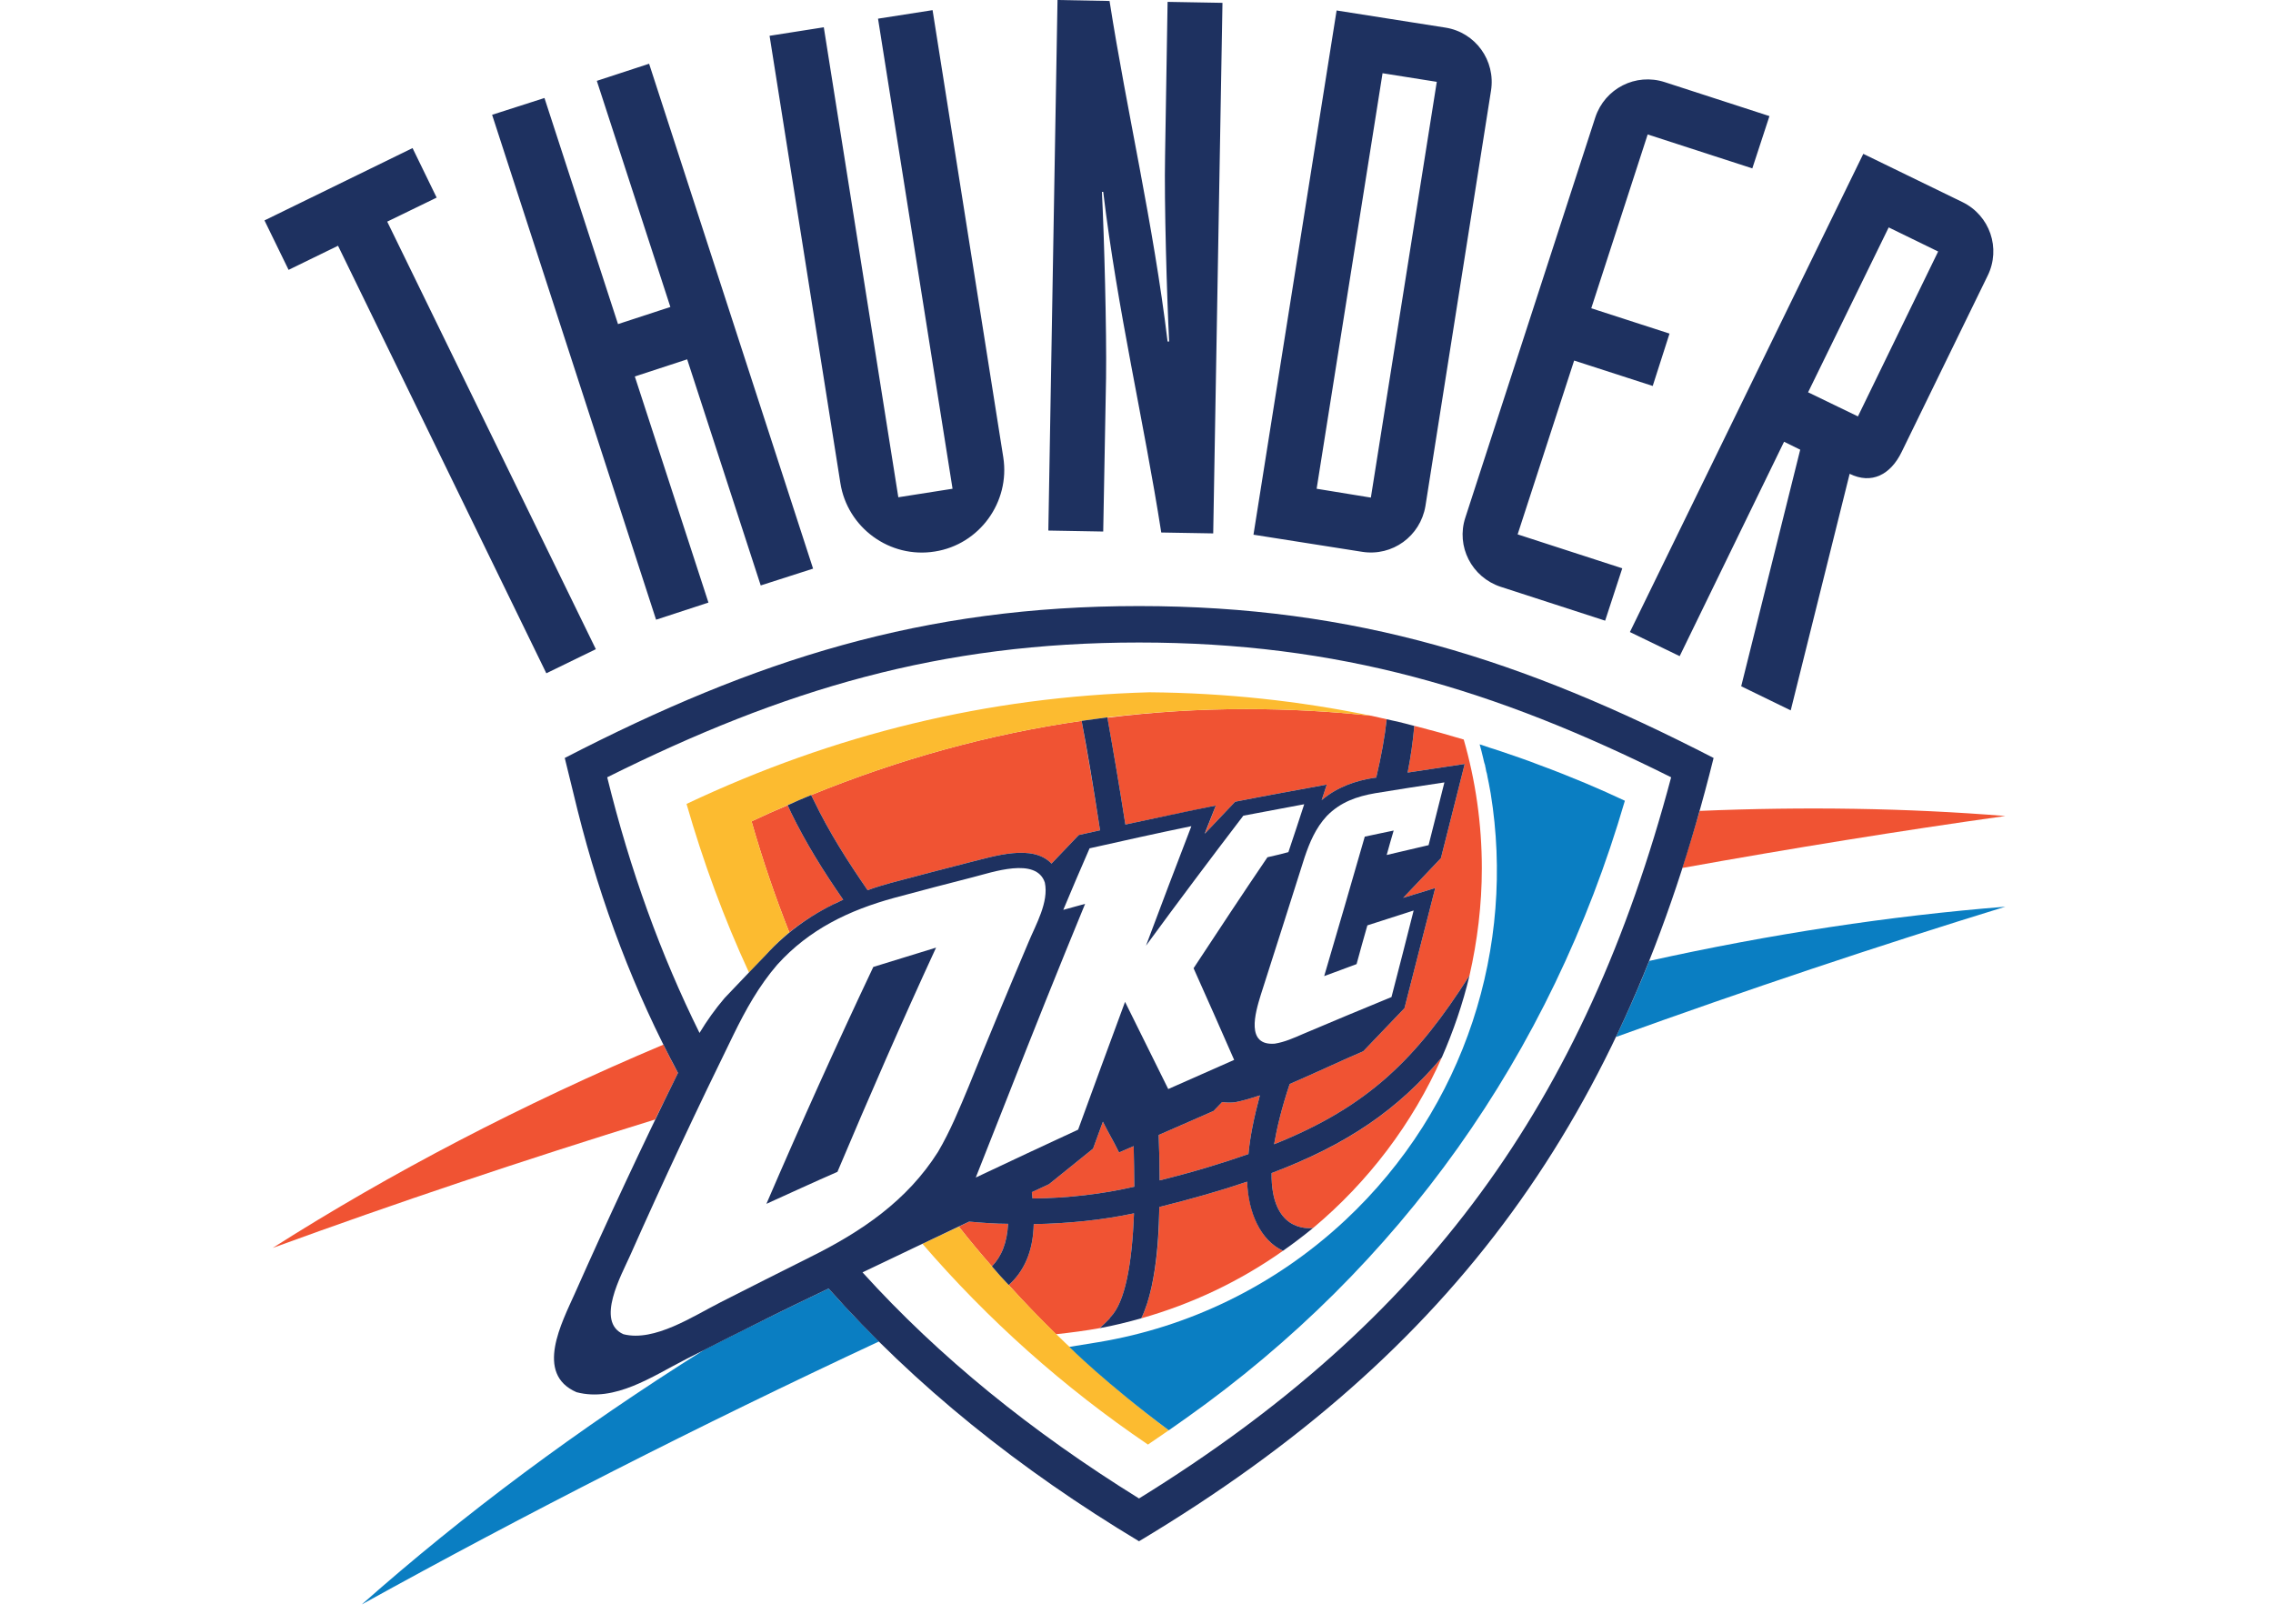
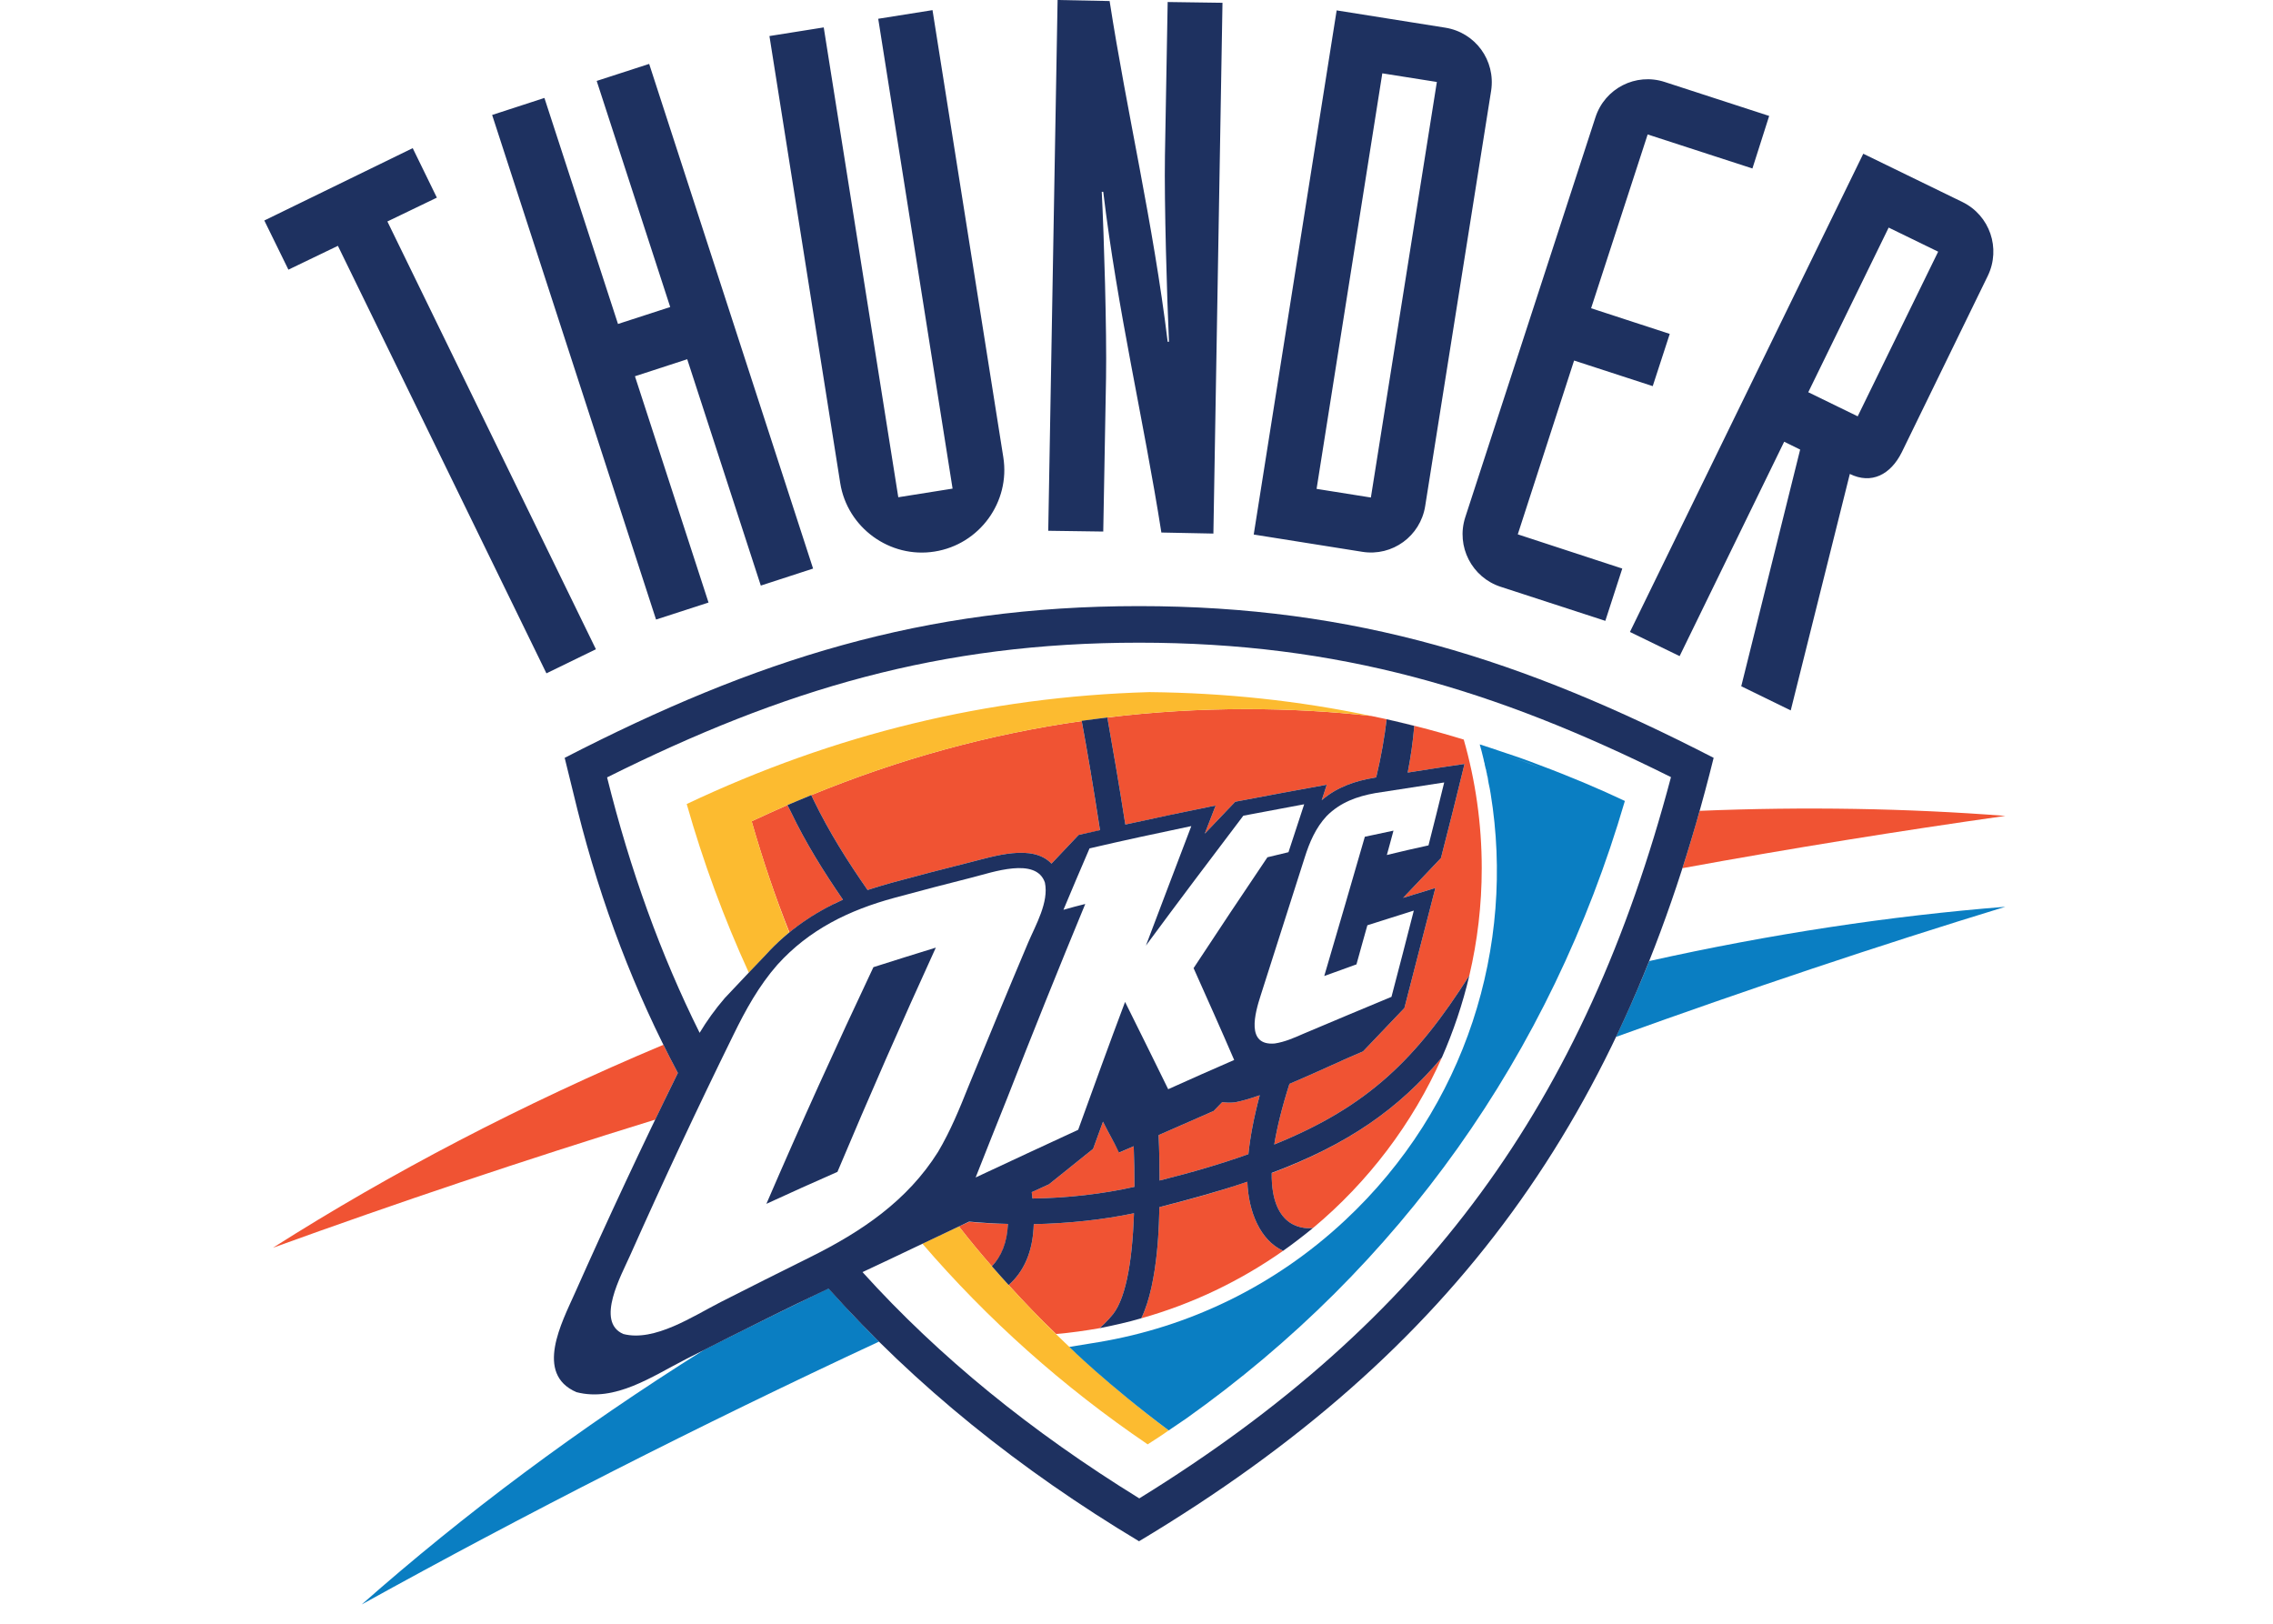
- <svg xmlns="http://www.w3.org/2000/svg" width="28pt" height="20pt" viewBox="0 0 28 20" version="1.1">
+ <svg xmlns="http://www.w3.org/2000/svg" width="35pt" height="25pt" viewBox="0 0 35 25" version="1.1">
  <g id="surface1">
-     <path style=" stroke:none;fill-rule:nonzero;fill:rgb(11.765%,19.216%,37.647%);fill-opacity:1;" d="M 6.73 8.293 L 7.34 7.996 L 4.77 2.73 L 5.379 2.434 L 5.082 1.824 L 3.258 2.715 L 3.555 3.324 L 4.164 3.027 Z M 8.082 7.633 L 8.727 7.422 L 7.82 4.637 L 8.465 4.426 L 9.371 7.211 L 10.016 7.004 L 7.996 0.785 L 7.352 0.996 L 8.258 3.781 L 7.613 3.992 L 6.707 1.207 L 6.062 1.414 Z M 11.488 0.125 L 10.816 0.23 L 11.734 6.02 L 11.066 6.125 L 10.148 0.336 L 9.48 0.441 L 10.352 5.949 C 10.438 6.5 10.961 6.883 11.516 6.793 C 12.066 6.707 12.445 6.184 12.359 5.633 Z M 12.914 6.535 L 13.59 6.547 L 13.625 4.652 C 13.633 4.078 13.602 2.914 13.574 2.363 L 13.59 2.363 C 13.766 3.824 14.09 5.184 14.305 6.559 L 14.945 6.57 L 15.059 0.035 L 14.383 0.023 L 14.352 1.918 C 14.34 2.496 14.375 3.66 14.402 4.207 L 14.383 4.207 C 14.207 2.75 13.883 1.387 13.668 0.012 L 13.027 0 Z M 15.441 6.586 L 16.781 6.797 C 17.152 6.855 17.496 6.605 17.559 6.234 L 18.367 1.117 C 18.426 0.746 18.176 0.398 17.805 0.34 L 16.465 0.129 Z M 17.031 0.902 L 17.699 1.008 L 16.887 6.129 L 16.219 6.02 Z M 21.797 1.43 L 20.508 1.012 C 20.148 0.895 19.77 1.09 19.652 1.445 L 18.051 6.375 C 17.934 6.73 18.129 7.109 18.484 7.227 L 19.773 7.645 L 19.984 7 L 18.695 6.582 L 19.391 4.441 L 20.359 4.754 L 20.566 4.109 L 19.602 3.797 L 20.297 1.656 L 21.586 2.074 Z M 20.078 7.785 L 22.953 1.895 L 24.172 2.488 C 24.512 2.652 24.652 3.059 24.484 3.398 L 23.426 5.566 C 23.289 5.848 23.055 5.969 22.785 5.836 L 22.059 8.75 L 21.449 8.453 L 22.176 5.539 L 21.977 5.441 L 20.691 8.082 Z M 23.266 2.801 L 22.273 4.832 L 22.887 5.129 L 23.875 3.098 Z M 23.266 2.801 " />
-     <path style=" stroke:none;fill-rule:nonzero;fill:rgb(100%,100%,100%);fill-opacity:1;" d="M 7.242 17.355 C 7.176 17.348 7.105 17.336 7.043 17.32 C 6.359 17.023 6.711 16.316 6.918 15.855 C 7.18 15.262 7.449 14.672 7.727 14.086 C 6.254 14.551 4.816 15.035 3.422 15.539 C 3.074 15.688 2.863 15.453 3.266 15.215 C 4.68 14.316 6.242 13.496 7.926 12.777 C 7.512 11.918 7.184 10.996 6.938 10.016 L 6.746 9.238 C 9.191 7.98 11.258 7.285 14.031 7.285 C 16.809 7.285 18.875 7.98 21.32 9.238 C 21.273 9.426 21.227 9.613 21.176 9.797 C 22.395 9.754 23.578 9.781 24.719 9.867 C 24.988 9.887 24.988 10.199 24.727 10.227 C 23.461 10.406 22.172 10.613 20.863 10.852 C 20.781 11.102 20.695 11.348 20.605 11.59 C 22 11.293 23.367 11.094 24.688 10.988 C 25.027 10.957 25.031 11.281 24.758 11.344 C 23.211 11.816 21.633 12.344 20.039 12.918 C 18.68 15.727 16.688 17.605 14.031 19.195 C 12.852 18.488 11.777 17.703 10.789 16.742 C 8.609 17.762 6.52 18.824 4.543 19.918 C 4.246 20.109 3.977 19.945 4.336 19.625 C 5.23 18.84 6.199 18.078 7.242 17.355 " />
-     <path style=" stroke:none;fill-rule:nonzero;fill:rgb(3.922%,49.412%,76.078%);fill-opacity:1;" d="M 4.457 19.762 C 5.711 18.652 7.125 17.598 8.676 16.625 C 8.969 16.477 9.258 16.332 9.551 16.188 C 9.672 16.129 9.91 16.012 10.207 15.871 C 10.406 16.094 10.613 16.312 10.828 16.523 C 8.602 17.562 6.473 18.648 4.457 19.762 M 20.316 11.836 C 21.812 11.504 23.285 11.281 24.703 11.168 C 23.129 11.652 21.527 12.188 19.906 12.773 C 20.051 12.469 20.188 12.16 20.316 11.836 " />
-     <path style=" stroke:none;fill-rule:nonzero;fill:rgb(94.118%,32.549%,20%);fill-opacity:1;" d="M 3.359 15.371 C 4.816 14.445 6.43 13.602 8.172 12.867 C 8.23 12.984 8.289 13.102 8.352 13.215 C 8.258 13.406 8.164 13.598 8.07 13.789 C 6.453 14.289 4.879 14.816 3.359 15.371 M 20.938 9.988 C 22.23 9.934 23.492 9.953 24.703 10.051 C 23.398 10.234 22.07 10.449 20.723 10.691 C 20.797 10.461 20.867 10.227 20.938 9.988 " />
-     <path style=" stroke:none;fill-rule:nonzero;fill:rgb(100%,100%,100%);fill-opacity:1;" d="M 14.031 7.914 C 16.488 7.914 18.41 8.488 20.586 9.574 C 19.52 13.578 17.574 16.27 14.031 18.457 C 12.703 17.633 11.57 16.715 10.625 15.672 C 11.047 15.469 11.52 15.246 11.938 15.047 C 12.105 15.062 12.266 15.074 12.418 15.074 C 12.406 15.309 12.336 15.477 12.219 15.598 C 12.285 15.676 12.355 15.754 12.426 15.828 C 12.609 15.664 12.727 15.422 12.734 15.078 C 13.168 15.07 13.582 15.027 13.969 14.945 C 13.945 15.574 13.859 16.039 13.68 16.223 C 13.672 16.23 13.668 16.234 13.668 16.242 C 13.621 16.289 13.582 16.328 13.547 16.359 C 13.719 16.328 13.891 16.285 14.059 16.238 C 14.277 15.789 14.281 15.004 14.281 14.867 C 14.684 14.766 15.043 14.664 15.363 14.555 C 15.379 14.926 15.523 15.277 15.805 15.406 C 15.934 15.316 16.055 15.223 16.176 15.125 C 16.105 15.133 15.656 15.164 15.664 14.449 C 16.609 14.094 17.223 13.664 17.762 13.023 C 17.902 12.703 18.02 12.363 18.102 12.016 C 17.453 13.035 16.859 13.629 15.695 14.094 C 15.73 13.891 15.789 13.645 15.887 13.352 C 16.223 13.207 16.578 13.039 16.793 12.949 L 17.301 12.418 C 17.426 11.922 17.555 11.43 17.68 10.938 L 17.285 11.059 L 17.75 10.57 C 17.848 10.184 17.945 9.797 18.043 9.41 C 17.809 9.445 17.574 9.48 17.34 9.516 C 17.379 9.324 17.406 9.133 17.422 8.941 C 17.309 8.91 17.195 8.883 17.082 8.859 C 17.059 9.074 17.016 9.312 16.953 9.578 L 16.922 9.582 C 16.699 9.617 16.477 9.691 16.281 9.855 L 16.344 9.664 C 15.965 9.734 15.59 9.805 15.215 9.875 L 14.84 10.27 L 14.855 10.238 L 14.977 9.922 C 14.605 10 14.234 10.078 13.863 10.156 C 13.785 9.656 13.707 9.203 13.641 8.84 C 13.535 8.852 13.43 8.863 13.324 8.879 C 13.395 9.25 13.473 9.715 13.551 10.227 L 13.289 10.285 L 12.953 10.637 C 12.719 10.391 12.246 10.547 11.945 10.621 C 11.621 10.703 11.297 10.789 10.973 10.875 C 10.879 10.902 10.781 10.934 10.688 10.965 C 10.445 10.613 10.215 10.254 10.027 9.863 L 9.992 9.793 C 9.895 9.832 9.797 9.875 9.703 9.918 L 9.742 10.004 C 9.926 10.383 10.148 10.738 10.387 11.082 C 10.035 11.238 9.715 11.453 9.434 11.762 C 9.434 11.762 8.98 12.238 8.926 12.297 C 8.809 12.43 8.707 12.574 8.617 12.723 C 8.141 11.762 7.762 10.719 7.48 9.574 C 9.652 8.492 11.578 7.914 14.031 7.914 M 14.273 13.98 C 14.5 13.883 14.723 13.781 14.949 13.684 L 15.055 13.574 C 15.102 13.582 15.152 13.582 15.207 13.578 C 15.297 13.562 15.402 13.531 15.52 13.492 C 15.445 13.77 15.398 14.008 15.379 14.215 C 15.055 14.328 14.695 14.438 14.285 14.539 C 14.285 14.359 14.281 14.176 14.273 13.98 M 12.711 14.684 L 12.922 14.586 L 13.465 14.148 L 13.586 13.816 C 13.664 13.973 13.707 14.035 13.785 14.195 L 13.965 14.117 C 13.973 14.289 13.973 14.457 13.973 14.617 C 13.582 14.707 13.156 14.758 12.719 14.762 Z M 12.711 14.684 " />
-     <path style=" stroke:none;fill-rule:nonzero;fill:rgb(94.118%,32.549%,20%);fill-opacity:1;" d="M 15.355 8.734 C 15.875 8.734 16.387 8.762 16.891 8.816 C 17.273 8.898 17.656 8.996 18.031 9.109 C 18.176 9.613 18.254 10.145 18.254 10.695 C 18.254 11.148 18.199 11.59 18.102 12.016 C 17.453 13.035 16.859 13.629 15.695 14.094 C 15.73 13.891 15.789 13.645 15.887 13.352 C 16.223 13.207 16.578 13.039 16.793 12.949 L 17.301 12.418 C 17.426 11.922 17.555 11.43 17.68 10.938 L 17.285 11.059 L 17.75 10.57 C 17.848 10.184 17.945 9.797 18.043 9.41 C 17.809 9.445 17.574 9.48 17.34 9.516 C 17.379 9.32 17.406 9.129 17.422 8.941 C 17.309 8.91 17.195 8.883 17.082 8.859 C 17.059 9.074 17.016 9.312 16.953 9.578 L 16.918 9.582 C 16.699 9.617 16.477 9.691 16.281 9.855 L 16.344 9.664 C 15.965 9.734 15.59 9.801 15.215 9.875 L 14.84 10.27 L 14.855 10.238 L 14.977 9.922 C 14.602 10 14.234 10.078 13.863 10.156 C 13.785 9.656 13.707 9.203 13.641 8.84 C 14.203 8.77 14.773 8.734 15.355 8.734 M 17.762 13.023 C 17.398 13.844 16.852 14.559 16.176 15.125 C 16.105 15.133 15.656 15.164 15.664 14.449 C 16.609 14.094 17.223 13.664 17.762 13.023 M 15.805 15.406 C 15.281 15.777 14.691 16.059 14.059 16.238 C 14.277 15.789 14.281 15.004 14.281 14.867 C 14.684 14.766 15.043 14.664 15.363 14.555 C 15.379 14.926 15.523 15.277 15.805 15.406 M 13.547 16.359 C 13.371 16.391 13.191 16.414 13.008 16.434 C 12.809 16.238 12.613 16.035 12.426 15.828 C 12.609 15.664 12.727 15.422 12.734 15.078 C 13.168 15.07 13.582 15.027 13.969 14.945 C 13.945 15.574 13.859 16.039 13.68 16.223 C 13.672 16.23 13.668 16.234 13.668 16.242 C 13.621 16.289 13.582 16.328 13.547 16.359 M 12.219 15.598 C 12.078 15.438 11.941 15.273 11.812 15.109 L 11.938 15.047 C 12.105 15.062 12.266 15.074 12.418 15.074 C 12.406 15.309 12.336 15.477 12.219 15.598 M 9.723 11.484 C 9.547 11.039 9.391 10.582 9.258 10.117 C 9.406 10.047 9.555 9.98 9.703 9.918 L 9.742 10.004 C 9.926 10.383 10.148 10.738 10.387 11.082 C 10.152 11.188 9.93 11.316 9.723 11.484 M 9.992 9.793 C 11.074 9.352 12.184 9.043 13.324 8.879 C 13.391 9.25 13.473 9.715 13.551 10.227 L 13.289 10.285 L 12.953 10.637 C 12.719 10.391 12.246 10.547 11.945 10.621 C 11.621 10.703 11.297 10.789 10.973 10.875 C 10.875 10.902 10.781 10.93 10.688 10.965 C 10.445 10.613 10.215 10.254 10.027 9.863 Z M 14.273 13.98 C 14.5 13.883 14.723 13.781 14.949 13.684 L 15.055 13.574 C 15.102 13.582 15.152 13.582 15.207 13.578 C 15.297 13.562 15.402 13.531 15.52 13.492 C 15.445 13.77 15.398 14.008 15.379 14.215 C 15.055 14.328 14.695 14.438 14.285 14.539 C 14.285 14.359 14.281 14.176 14.273 13.98 M 12.711 14.684 L 12.922 14.586 L 13.465 14.148 L 13.586 13.816 C 13.664 13.973 13.707 14.035 13.785 14.195 L 13.965 14.117 C 13.973 14.289 13.973 14.457 13.973 14.617 C 13.582 14.707 13.156 14.758 12.719 14.762 Z M 12.711 14.684 " />
-     <path style=" stroke:none;fill-rule:nonzero;fill:rgb(98.824%,73.333%,18.824%);fill-opacity:1;" d="M 14.141 17.793 C 13.098 17.086 12.168 16.254 11.363 15.32 L 11.812 15.109 C 11.941 15.273 12.078 15.438 12.219 15.598 C 12.285 15.676 12.355 15.754 12.426 15.828 C 13.02 16.48 13.68 17.082 14.398 17.617 C 14.312 17.676 14.227 17.734 14.141 17.793 M 9.227 11.98 C 8.918 11.312 8.664 10.621 8.457 9.902 C 10.277 9.043 12.16 8.582 14.16 8.527 C 15.094 8.535 16.004 8.633 16.891 8.816 C 16.387 8.762 15.875 8.734 15.355 8.734 C 14.773 8.734 14.203 8.77 13.641 8.836 C 13.535 8.852 13.43 8.863 13.324 8.879 C 12.184 9.043 11.074 9.352 9.992 9.793 C 9.895 9.832 9.797 9.875 9.699 9.918 C 9.555 9.98 9.406 10.047 9.258 10.117 C 9.391 10.582 9.547 11.039 9.723 11.484 C 9.621 11.566 9.527 11.66 9.434 11.762 Z M 9.227 11.98 " />
-     <path style=" stroke:none;fill-rule:nonzero;fill:rgb(11.765%,19.216%,37.647%);fill-opacity:1;" d="M 6.957 9.336 C 9.305 8.125 11.367 7.465 14.031 7.465 C 16.695 7.465 18.758 8.125 21.109 9.336 C 20.016 13.734 17.934 16.648 14.031 18.984 C 12.562 18.102 11.273 17.07 10.207 15.871 C 9.91 16.012 9.672 16.129 9.551 16.188 C 9.184 16.371 8.816 16.555 8.449 16.742 C 8.035 16.953 7.578 17.273 7.102 17.148 C 6.582 16.922 6.922 16.289 7.082 15.93 C 7.488 15.016 7.91 14.113 8.352 13.215 C 7.82 12.223 7.406 11.145 7.113 9.973 Z M 14.031 7.914 C 11.578 7.914 9.652 8.492 7.48 9.574 C 7.762 10.719 8.141 11.762 8.617 12.723 C 8.707 12.574 8.809 12.43 8.926 12.293 C 8.98 12.234 9.434 11.762 9.434 11.762 C 9.715 11.453 10.035 11.238 10.387 11.082 C 10.148 10.738 9.926 10.383 9.742 10.004 L 9.703 9.918 C 9.797 9.875 9.895 9.832 9.992 9.793 L 10.027 9.863 C 10.215 10.254 10.445 10.613 10.688 10.965 C 10.781 10.93 10.875 10.902 10.973 10.875 C 11.297 10.789 11.621 10.703 11.945 10.621 C 12.246 10.547 12.719 10.391 12.953 10.637 L 13.289 10.285 L 13.551 10.227 C 13.473 9.715 13.395 9.25 13.324 8.879 C 13.43 8.863 13.535 8.852 13.641 8.836 C 13.707 9.203 13.785 9.656 13.863 10.156 C 14.234 10.078 14.602 9.996 14.977 9.922 L 14.852 10.238 L 14.84 10.27 L 15.215 9.875 C 15.59 9.801 15.965 9.734 16.344 9.664 L 16.281 9.855 C 16.477 9.691 16.699 9.617 16.918 9.582 L 16.953 9.578 C 17.016 9.312 17.059 9.074 17.082 8.859 C 17.195 8.883 17.309 8.91 17.422 8.941 C 17.406 9.129 17.379 9.32 17.34 9.516 C 17.574 9.48 17.809 9.445 18.043 9.41 C 17.945 9.797 17.848 10.184 17.75 10.57 L 17.285 11.059 L 17.68 10.938 C 17.555 11.43 17.426 11.922 17.301 12.418 L 16.793 12.949 C 16.578 13.039 16.223 13.207 15.887 13.352 C 15.789 13.645 15.73 13.891 15.695 14.094 C 16.859 13.629 17.453 13.035 18.102 12.016 C 18.02 12.363 17.902 12.703 17.762 13.023 C 17.223 13.664 16.605 14.094 15.664 14.449 C 15.656 15.164 16.105 15.133 16.176 15.125 C 16.055 15.223 15.934 15.316 15.805 15.406 C 15.523 15.277 15.375 14.926 15.363 14.555 C 15.043 14.664 14.684 14.766 14.281 14.867 C 14.277 15.004 14.277 15.789 14.059 16.238 C 13.891 16.285 13.719 16.328 13.547 16.359 C 13.582 16.328 13.621 16.289 13.668 16.242 C 13.668 16.234 13.672 16.23 13.68 16.223 C 13.859 16.039 13.945 15.574 13.969 14.945 C 13.582 15.027 13.168 15.07 12.734 15.078 C 12.727 15.422 12.609 15.664 12.426 15.828 C 12.355 15.754 12.285 15.676 12.219 15.598 C 12.336 15.477 12.406 15.309 12.418 15.074 C 12.266 15.074 12.105 15.062 11.938 15.047 C 11.52 15.246 11.047 15.469 10.625 15.672 C 11.57 16.715 12.703 17.633 14.031 18.457 C 17.574 16.27 19.52 13.578 20.586 9.574 C 18.41 8.488 16.488 7.914 14.031 7.914 M 14.273 13.98 C 14.281 14.176 14.285 14.359 14.285 14.539 C 14.695 14.438 15.055 14.328 15.379 14.215 C 15.398 14.008 15.445 13.77 15.52 13.492 C 15.402 13.531 15.297 13.562 15.207 13.578 C 15.152 13.582 15.102 13.582 15.055 13.574 L 14.949 13.684 C 14.723 13.781 14.5 13.883 14.273 13.98 M 12.711 14.684 L 12.719 14.762 C 13.156 14.758 13.582 14.707 13.973 14.617 C 13.973 14.457 13.969 14.289 13.965 14.117 L 13.785 14.195 C 13.707 14.035 13.664 13.973 13.586 13.816 L 13.465 14.148 L 12.922 14.586 Z M 12.711 14.684 " />
-     <path style=" stroke:none;fill-rule:nonzero;fill:rgb(100%,100%,100%);fill-opacity:1;" d="M 11.016 11.059 C 10.461 11.211 9.969 11.445 9.574 11.883 C 9.348 12.145 9.184 12.441 9.035 12.746 C 8.594 13.645 8.168 14.551 7.762 15.465 C 7.656 15.703 7.332 16.281 7.68 16.434 C 8.062 16.531 8.539 16.211 8.879 16.039 C 9.246 15.852 9.613 15.668 9.98 15.484 C 10.609 15.172 11.172 14.793 11.555 14.188 C 11.707 13.93 11.82 13.652 11.934 13.379 C 12.172 12.789 12.418 12.199 12.668 11.609 C 12.758 11.391 12.922 11.113 12.871 10.871 C 12.766 10.551 12.219 10.746 11.984 10.805 C 11.66 10.887 11.336 10.973 11.016 11.059 M 10.316 14.434 C 10.023 14.562 9.734 14.695 9.441 14.828 C 9.863 13.848 10.301 12.875 10.758 11.91 C 11.016 11.832 11.273 11.75 11.531 11.672 C 11.109 12.586 10.707 13.508 10.316 14.434 M 15.316 10.047 C 14.91 10.578 14.512 11.109 14.117 11.648 C 14.301 11.156 14.488 10.664 14.676 10.176 C 14.258 10.262 13.84 10.355 13.422 10.449 C 13.312 10.703 13.203 10.953 13.098 11.207 C 13.188 11.184 13.277 11.156 13.367 11.133 C 13.039 11.93 12.719 12.727 12.406 13.527 C 12.277 13.852 12.148 14.18 12.02 14.504 C 12.441 14.305 12.859 14.109 13.281 13.914 C 13.473 13.391 13.664 12.863 13.859 12.34 C 14.035 12.699 14.215 13.055 14.391 13.414 C 14.66 13.293 14.934 13.176 15.203 13.055 C 15.039 12.68 14.871 12.301 14.703 11.926 C 15.004 11.469 15.305 11.012 15.613 10.559 C 15.699 10.539 15.785 10.52 15.871 10.496 C 15.938 10.301 16 10.105 16.066 9.906 C 15.816 9.953 15.566 10 15.316 10.047 M 16.941 9.77 C 16.715 9.809 16.512 9.879 16.344 10.051 C 16.207 10.199 16.133 10.375 16.07 10.562 C 15.891 11.129 15.711 11.691 15.531 12.254 C 15.461 12.48 15.344 12.883 15.703 12.855 C 15.824 12.836 15.938 12.785 16.055 12.734 C 16.414 12.582 16.777 12.43 17.141 12.281 C 17.234 11.926 17.324 11.57 17.414 11.215 C 17.223 11.277 17.035 11.336 16.844 11.398 C 16.797 11.559 16.754 11.719 16.711 11.875 C 16.578 11.926 16.445 11.973 16.312 12.023 C 16.48 11.449 16.648 10.879 16.812 10.305 C 16.93 10.281 17.047 10.254 17.168 10.23 C 17.137 10.332 17.109 10.434 17.082 10.531 C 17.254 10.492 17.426 10.449 17.598 10.41 C 17.664 10.152 17.727 9.895 17.793 9.637 C 17.508 9.68 17.223 9.723 16.941 9.77 " />
-     <path style=" stroke:none;fill-rule:nonzero;fill:rgb(3.922%,49.412%,76.078%);fill-opacity:1;" d="M 18.465 9.246 C 18.637 9.305 18.801 9.359 18.961 9.422 C 19.363 9.57 19.719 9.723 20.016 9.863 C 19.105 12.988 17.242 15.605 14.609 17.469 L 14.398 17.617 C 13.625 17.043 13.172 16.59 13.172 16.59 L 13.535 16.531 C 14.633 16.348 15.695 15.848 16.57 15.031 C 18.062 13.637 18.668 11.648 18.363 9.773 C 18.355 9.73 18.348 9.691 18.34 9.648 L 18.324 9.57 L 18.32 9.547 L 18.316 9.527 L 18.309 9.504 L 18.305 9.484 L 18.301 9.461 L 18.297 9.445 L 18.293 9.422 L 18.285 9.398 L 18.277 9.367 L 18.273 9.348 C 18.258 9.281 18.242 9.223 18.227 9.168 C 18.309 9.195 18.387 9.223 18.465 9.246 M 18.496 9.285 C 18.656 9.34 18.82 9.395 18.98 9.457 C 18.82 9.395 18.656 9.34 18.496 9.285 " />
+     <path style=" stroke:none;fill-rule:nonzero;fill:rgb(11.765%,19.216%,37.647%);fill-opacity:1;" d="M 8.414 10.367 L 9.176 9.996 L 5.965 3.41 L 6.727 3.043 L 6.355 2.281 L 4.07 3.395 L 4.441 4.152 L 5.203 3.785 Z M 10.102 9.539 L 10.91 9.277 L 9.777 5.793 L 10.582 5.531 L 11.715 9.016 L 12.52 8.754 L 9.996 0.984 L 9.188 1.246 L 10.32 4.727 L 9.516 4.988 L 8.383 1.508 L 7.578 1.77 Z M 14.359 0.156 L 13.523 0.289 L 14.668 7.523 L 13.832 7.656 L 12.684 0.422 L 11.848 0.555 L 12.938 7.438 C 13.047 8.125 13.703 8.602 14.391 8.492 C 15.082 8.383 15.559 7.73 15.449 7.039 Z M 16.141 8.172 L 16.988 8.184 L 17.031 5.816 C 17.043 5.094 17 3.641 16.965 2.953 L 16.988 2.953 C 17.207 4.777 17.613 6.48 17.883 8.199 L 18.684 8.215 L 18.824 0.043 L 17.98 0.031 L 17.938 2.398 C 17.926 3.121 17.969 4.574 18 5.262 L 17.98 5.262 C 17.758 3.438 17.352 1.734 17.086 0.016 L 16.285 0 Z M 19.305 8.23 L 20.977 8.496 C 21.441 8.57 21.871 8.254 21.945 7.793 L 22.961 1.395 C 23.031 0.93 22.719 0.5 22.254 0.426 L 20.582 0.16 Z M 21.285 1.129 L 22.125 1.262 L 21.109 7.66 L 20.273 7.527 Z M 27.242 1.785 L 25.633 1.262 C 25.188 1.117 24.711 1.359 24.566 1.809 L 22.562 7.965 C 22.418 8.414 22.664 8.891 23.109 9.035 L 24.719 9.559 L 24.98 8.754 L 23.371 8.227 L 24.238 5.551 L 25.449 5.945 L 25.711 5.141 L 24.5 4.746 L 25.371 2.07 L 26.984 2.594 Z M 25.098 9.73 L 28.691 2.367 L 30.215 3.109 C 30.641 3.316 30.812 3.824 30.609 4.246 L 29.285 6.961 C 29.113 7.309 28.816 7.461 28.484 7.297 L 27.574 10.938 L 26.812 10.566 L 27.719 6.922 L 27.473 6.801 L 25.863 10.102 Z M 29.082 3.504 L 27.844 6.039 L 28.605 6.41 L 29.844 3.875 Z M 29.082 3.504 " />
+     <path style=" stroke:none;fill-rule:nonzero;fill:rgb(100%,100%,100%);fill-opacity:1;" d="M 9.055 21.691 C 8.969 21.688 8.883 21.672 8.801 21.648 C 7.949 21.277 8.391 20.395 8.645 19.816 C 8.973 19.078 9.312 18.34 9.66 17.609 C 7.816 18.188 6.02 18.793 4.277 19.426 C 3.844 19.609 3.578 19.316 4.082 19.02 C 5.848 17.895 7.801 16.871 9.906 15.969 C 9.391 14.895 8.977 13.746 8.672 12.52 L 8.434 11.547 C 11.488 9.977 14.07 9.105 17.539 9.105 C 21.012 9.105 23.594 9.977 26.648 11.551 C 26.594 11.781 26.535 12.016 26.473 12.246 C 27.992 12.195 29.473 12.227 30.895 12.336 C 31.238 12.359 31.238 12.75 30.91 12.785 C 29.324 13.008 27.715 13.27 26.078 13.566 C 25.977 13.879 25.871 14.184 25.754 14.488 C 27.5 14.117 29.207 13.867 30.859 13.734 C 31.285 13.695 31.289 14.105 30.945 14.176 C 29.012 14.77 27.043 15.426 25.047 16.148 C 23.352 19.656 20.859 22.004 17.539 23.996 C 16.066 23.109 14.723 22.129 13.488 20.93 C 10.762 22.203 8.152 23.531 5.68 24.898 C 5.309 25.137 4.969 24.93 5.422 24.531 C 6.535 23.547 7.75 22.598 9.055 21.691 " />
+     <path style=" stroke:none;fill-rule:nonzero;fill:rgb(3.922%,49.412%,76.078%);fill-opacity:1;" d="M 5.57 24.703 C 7.141 23.316 8.906 21.996 10.844 20.781 C 11.211 20.598 11.574 20.414 11.941 20.234 C 12.09 20.16 12.387 20.016 12.758 19.836 C 13.008 20.117 13.266 20.391 13.535 20.656 C 10.75 21.953 8.09 23.309 5.57 24.703 M 25.395 14.797 C 27.27 14.379 29.105 14.102 30.879 13.961 C 28.914 14.562 26.91 15.234 24.883 15.965 C 25.062 15.59 25.234 15.199 25.395 14.797 " />
+     <path style=" stroke:none;fill-rule:nonzero;fill:rgb(94.118%,32.549%,20%);fill-opacity:1;" d="M 4.203 19.211 C 6.023 18.055 8.039 17 10.215 16.086 C 10.285 16.23 10.363 16.375 10.438 16.52 C 10.32 16.758 10.203 17 10.09 17.238 C 8.066 17.863 6.102 18.523 4.203 19.211 M 26.172 12.484 C 27.789 12.418 29.367 12.445 30.879 12.562 C 29.25 12.793 27.59 13.059 25.906 13.367 C 26 13.078 26.086 12.785 26.172 12.484 " />
+     <path style=" stroke:none;fill-rule:nonzero;fill:rgb(100%,100%,100%);fill-opacity:1;" d="M 17.539 9.895 C 20.609 9.895 23.016 10.613 25.73 11.965 C 24.402 16.973 21.969 20.34 17.543 23.07 C 15.879 22.043 14.465 20.895 13.281 19.59 C 13.809 19.34 14.398 19.059 14.922 18.809 C 15.133 18.828 15.332 18.84 15.52 18.844 C 15.512 19.133 15.418 19.348 15.273 19.496 C 15.359 19.594 15.445 19.691 15.531 19.785 C 15.762 19.582 15.906 19.277 15.918 18.848 C 16.457 18.836 16.977 18.781 17.461 18.68 C 17.434 19.469 17.324 20.051 17.098 20.281 C 17.09 20.289 17.086 20.293 17.082 20.301 C 17.027 20.359 16.977 20.41 16.934 20.449 C 17.152 20.406 17.363 20.359 17.574 20.297 C 17.844 19.738 17.848 18.754 17.852 18.586 C 18.355 18.461 18.805 18.332 19.207 18.195 C 19.223 18.656 19.406 19.098 19.758 19.258 C 19.918 19.148 20.07 19.027 20.219 18.906 C 20.129 18.918 19.57 18.957 19.582 18.062 C 20.758 17.617 21.527 17.082 22.203 16.281 C 22.379 15.879 22.523 15.457 22.625 15.02 C 21.816 16.293 21.074 17.035 19.621 17.621 C 19.664 17.363 19.738 17.055 19.855 16.688 C 20.281 16.512 20.723 16.297 20.988 16.188 L 21.625 15.52 C 21.785 14.906 21.941 14.289 22.102 13.672 L 21.605 13.824 L 22.188 13.211 C 22.312 12.73 22.434 12.246 22.555 11.762 C 22.262 11.805 21.965 11.848 21.676 11.895 C 21.723 11.652 21.758 11.414 21.777 11.176 C 21.637 11.141 21.496 11.105 21.352 11.074 C 21.32 11.344 21.27 11.641 21.191 11.973 L 21.148 11.977 C 20.875 12.023 20.594 12.113 20.352 12.32 L 20.43 12.082 C 19.957 12.168 19.488 12.254 19.02 12.344 L 18.551 12.836 L 18.566 12.797 L 18.719 12.402 C 18.254 12.496 17.789 12.598 17.328 12.695 C 17.23 12.07 17.133 11.504 17.051 11.047 C 16.918 11.062 16.789 11.082 16.656 11.102 C 16.742 11.562 16.84 12.141 16.938 12.785 L 16.609 12.855 L 16.191 13.297 C 15.898 12.988 15.305 13.184 14.934 13.277 C 14.527 13.379 14.121 13.484 13.719 13.594 C 13.598 13.629 13.477 13.664 13.359 13.703 C 13.055 13.266 12.77 12.816 12.535 12.332 L 12.492 12.242 C 12.371 12.293 12.246 12.344 12.129 12.395 L 12.18 12.504 C 12.406 12.977 12.684 13.422 12.98 13.852 C 12.547 14.047 12.141 14.316 11.793 14.703 C 11.793 14.703 11.227 15.297 11.16 15.367 C 11.012 15.539 10.883 15.719 10.773 15.902 C 10.176 14.703 9.703 13.398 9.348 11.969 C 12.066 10.613 14.473 9.895 17.539 9.895 M 17.84 17.477 C 18.125 17.352 18.406 17.23 18.688 17.105 L 18.82 16.969 C 18.875 16.977 18.938 16.98 19.012 16.973 C 19.121 16.953 19.254 16.914 19.398 16.863 C 19.305 17.211 19.25 17.508 19.223 17.77 C 18.82 17.914 18.371 18.047 17.855 18.176 C 17.855 17.953 17.852 17.719 17.84 17.477 M 15.887 18.355 L 16.152 18.234 L 16.832 17.688 L 16.984 17.27 C 17.082 17.469 17.137 17.547 17.234 17.746 L 17.457 17.648 C 17.465 17.863 17.469 18.074 17.469 18.273 C 16.977 18.383 16.445 18.445 15.898 18.453 Z M 15.887 18.355 " />
+     <path style=" stroke:none;fill-rule:nonzero;fill:rgb(94.118%,32.549%,20%);fill-opacity:1;" d="M 19.195 10.918 C 19.844 10.918 20.48 10.953 21.113 11.023 C 21.594 11.121 22.066 11.242 22.539 11.387 C 22.719 12.016 22.816 12.68 22.816 13.367 C 22.816 13.938 22.75 14.488 22.625 15.02 C 21.816 16.293 21.074 17.035 19.621 17.621 C 19.664 17.363 19.738 17.055 19.855 16.688 C 20.281 16.508 20.723 16.297 20.988 16.188 L 21.625 15.52 C 21.785 14.902 21.941 14.289 22.102 13.672 L 21.605 13.824 L 22.188 13.211 C 22.312 12.727 22.434 12.246 22.551 11.762 C 22.262 11.805 21.965 11.848 21.676 11.895 C 21.723 11.652 21.758 11.414 21.777 11.176 C 21.637 11.141 21.492 11.105 21.352 11.074 C 21.32 11.34 21.27 11.641 21.191 11.969 L 21.148 11.977 C 20.875 12.023 20.594 12.113 20.352 12.32 L 20.43 12.082 C 19.957 12.168 19.488 12.254 19.02 12.344 L 18.551 12.836 L 18.566 12.797 L 18.719 12.402 C 18.254 12.496 17.789 12.598 17.328 12.695 C 17.23 12.07 17.133 11.504 17.051 11.047 C 17.754 10.961 18.469 10.918 19.195 10.918 M 22.203 16.281 C 21.75 17.301 21.066 18.199 20.219 18.906 C 20.129 18.918 19.57 18.957 19.582 18.062 C 20.758 17.617 21.527 17.082 22.203 16.281 M 19.758 19.258 C 19.102 19.719 18.367 20.074 17.574 20.297 C 17.844 19.738 17.848 18.754 17.852 18.586 C 18.355 18.461 18.805 18.332 19.207 18.195 C 19.223 18.656 19.406 19.098 19.758 19.258 M 16.934 20.449 C 16.711 20.488 16.488 20.52 16.262 20.539 C 16.008 20.297 15.766 20.043 15.531 19.785 C 15.762 19.582 15.906 19.277 15.918 18.848 C 16.457 18.836 16.977 18.781 17.461 18.68 C 17.434 19.469 17.324 20.051 17.098 20.281 C 17.09 20.289 17.086 20.293 17.082 20.301 C 17.027 20.359 16.977 20.41 16.934 20.449 M 15.273 19.496 C 15.098 19.297 14.93 19.094 14.766 18.883 L 14.922 18.812 C 15.133 18.832 15.332 18.84 15.52 18.844 C 15.512 19.133 15.418 19.348 15.273 19.496 M 12.156 14.355 C 11.934 13.801 11.742 13.23 11.574 12.645 C 11.758 12.559 11.941 12.477 12.125 12.395 L 12.18 12.504 C 12.406 12.977 12.684 13.422 12.98 13.852 C 12.688 13.984 12.41 14.148 12.156 14.355 M 12.492 12.242 C 13.844 11.688 15.227 11.305 16.656 11.102 C 16.742 11.562 16.84 12.141 16.938 12.785 L 16.609 12.855 L 16.191 13.297 C 15.898 12.988 15.305 13.184 14.934 13.277 C 14.527 13.379 14.121 13.484 13.719 13.594 C 13.598 13.629 13.477 13.664 13.359 13.703 C 13.055 13.266 12.77 12.816 12.535 12.332 Z M 17.84 17.477 C 18.125 17.352 18.406 17.23 18.688 17.105 L 18.82 16.969 C 18.875 16.977 18.938 16.98 19.012 16.973 C 19.121 16.953 19.254 16.914 19.398 16.863 C 19.305 17.211 19.25 17.508 19.223 17.77 C 18.82 17.914 18.371 18.047 17.855 18.176 C 17.855 17.953 17.852 17.719 17.84 17.477 M 15.887 18.355 L 16.152 18.234 L 16.832 17.688 L 16.984 17.27 C 17.082 17.469 17.137 17.547 17.234 17.746 L 17.457 17.648 C 17.465 17.863 17.469 18.074 17.469 18.273 C 16.977 18.383 16.445 18.445 15.898 18.453 Z M 15.887 18.355 " />
+     <path style=" stroke:none;fill-rule:nonzero;fill:rgb(98.824%,73.333%,18.824%);fill-opacity:1;" d="M 17.672 22.238 C 16.371 21.355 15.207 20.316 14.203 19.148 L 14.766 18.883 C 14.93 19.094 15.098 19.297 15.273 19.496 C 15.359 19.594 15.445 19.691 15.531 19.785 C 16.273 20.602 17.098 21.352 17.996 22.023 C 17.891 22.098 17.781 22.168 17.672 22.238 M 11.531 14.977 C 11.148 14.141 10.828 13.273 10.574 12.379 C 12.848 11.305 15.199 10.727 17.699 10.656 C 18.867 10.668 20.004 10.789 21.113 11.023 C 20.48 10.953 19.844 10.918 19.195 10.918 C 18.469 10.918 17.754 10.961 17.051 11.047 C 16.918 11.062 16.785 11.082 16.656 11.102 C 15.227 11.305 13.844 11.688 12.492 12.242 C 12.371 12.293 12.246 12.344 12.125 12.395 C 11.941 12.477 11.758 12.559 11.574 12.645 C 11.742 13.23 11.934 13.801 12.152 14.355 C 12.027 14.461 11.906 14.574 11.793 14.699 Z M 11.531 14.977 " />
+     <path style=" stroke:none;fill-rule:nonzero;fill:rgb(11.765%,19.216%,37.647%);fill-opacity:1;" d="M 8.695 11.668 C 11.633 10.156 14.211 9.332 17.539 9.332 C 20.871 9.332 23.449 10.156 26.387 11.668 C 25.023 17.168 22.418 20.809 17.539 23.73 C 15.703 22.629 14.094 21.336 12.758 19.84 C 12.387 20.016 12.09 20.16 11.941 20.234 C 11.48 20.461 11.02 20.695 10.562 20.926 C 10.043 21.191 9.473 21.59 8.875 21.434 C 8.227 21.152 8.652 20.359 8.852 19.91 C 9.359 18.77 9.887 17.641 10.438 16.52 C 9.777 15.277 9.258 13.93 8.891 12.465 Z M 17.539 9.895 C 14.473 9.895 12.066 10.613 9.348 11.969 C 9.703 13.395 10.176 14.703 10.773 15.902 C 10.883 15.719 11.012 15.539 11.16 15.367 C 11.223 15.297 11.793 14.699 11.793 14.699 C 12.141 14.316 12.543 14.047 12.98 13.852 C 12.684 13.422 12.406 12.977 12.18 12.504 L 12.125 12.395 C 12.246 12.344 12.371 12.293 12.492 12.242 L 12.535 12.332 C 12.77 12.816 13.055 13.266 13.359 13.703 C 13.477 13.664 13.598 13.629 13.719 13.594 C 14.121 13.484 14.527 13.379 14.934 13.277 C 15.305 13.184 15.898 12.988 16.191 13.297 L 16.609 12.855 L 16.938 12.781 C 16.84 12.141 16.742 11.562 16.656 11.098 C 16.785 11.082 16.918 11.062 17.051 11.047 C 17.133 11.504 17.23 12.07 17.328 12.695 C 17.789 12.594 18.254 12.496 18.719 12.402 L 18.566 12.797 L 18.551 12.836 L 19.02 12.344 C 19.488 12.254 19.957 12.168 20.43 12.082 L 20.352 12.32 C 20.594 12.113 20.875 12.023 21.148 11.977 L 21.191 11.969 C 21.27 11.641 21.32 11.34 21.352 11.074 C 21.492 11.105 21.637 11.141 21.777 11.176 C 21.758 11.414 21.723 11.652 21.676 11.895 C 21.965 11.848 22.258 11.805 22.551 11.762 C 22.434 12.246 22.312 12.727 22.188 13.211 L 21.605 13.824 L 22.102 13.672 C 21.941 14.289 21.785 14.902 21.625 15.52 L 20.988 16.188 C 20.723 16.297 20.281 16.508 19.855 16.688 C 19.738 17.055 19.664 17.363 19.621 17.621 C 21.074 17.035 21.816 16.293 22.625 15.02 C 22.523 15.457 22.379 15.879 22.203 16.281 C 21.527 17.082 20.758 17.617 19.582 18.059 C 19.57 18.957 20.129 18.918 20.219 18.906 C 20.07 19.027 19.914 19.148 19.758 19.258 C 19.406 19.098 19.223 18.656 19.207 18.195 C 18.805 18.332 18.355 18.457 17.852 18.586 C 17.848 18.754 17.844 19.738 17.574 20.297 C 17.363 20.359 17.148 20.406 16.934 20.449 C 16.977 20.41 17.027 20.359 17.082 20.301 C 17.086 20.293 17.09 20.289 17.098 20.281 C 17.324 20.051 17.434 19.469 17.461 18.68 C 16.977 18.781 16.457 18.836 15.918 18.848 C 15.906 19.277 15.762 19.582 15.531 19.785 C 15.445 19.691 15.359 19.594 15.273 19.496 C 15.418 19.344 15.508 19.133 15.52 18.844 C 15.332 18.84 15.133 18.828 14.922 18.809 C 14.398 19.055 13.809 19.34 13.281 19.586 C 14.465 20.895 15.879 22.043 17.543 23.07 C 21.969 20.34 24.402 16.973 25.73 11.965 C 23.016 10.613 20.609 9.895 17.539 9.895 M 17.84 17.477 C 17.852 17.719 17.855 17.953 17.855 18.176 C 18.371 18.047 18.82 17.914 19.223 17.77 C 19.25 17.508 19.305 17.211 19.398 16.863 C 19.254 16.914 19.121 16.953 19.012 16.973 C 18.938 16.98 18.875 16.977 18.82 16.969 L 18.688 17.105 C 18.406 17.23 18.125 17.352 17.84 17.477 M 15.887 18.355 L 15.898 18.453 C 16.445 18.445 16.977 18.383 17.469 18.273 C 17.469 18.07 17.465 17.863 17.457 17.648 L 17.23 17.746 C 17.137 17.547 17.082 17.469 16.984 17.27 L 16.832 17.688 L 16.152 18.234 Z M 15.887 18.355 " />
+     <path style=" stroke:none;fill-rule:nonzero;fill:rgb(100%,100%,100%);fill-opacity:1;" d="M 13.77 13.824 C 13.078 14.012 12.461 14.309 11.969 14.855 C 11.684 15.18 11.48 15.551 11.293 15.934 C 10.742 17.055 10.211 18.188 9.703 19.328 C 9.57 19.629 9.164 20.352 9.598 20.539 C 10.078 20.664 10.676 20.262 11.098 20.047 C 11.555 19.816 12.016 19.582 12.477 19.355 C 13.262 18.965 13.969 18.492 14.445 17.734 C 14.637 17.41 14.777 17.066 14.914 16.723 C 15.215 15.988 15.52 15.25 15.832 14.512 C 15.949 14.238 16.152 13.891 16.09 13.59 C 15.957 13.188 15.273 13.434 14.977 13.508 C 14.574 13.609 14.172 13.715 13.77 13.824 M 12.895 18.043 C 12.531 18.203 12.164 18.367 11.801 18.535 C 12.328 17.312 12.879 16.098 13.449 14.891 C 13.77 14.789 14.09 14.688 14.41 14.59 C 13.887 15.734 13.383 16.883 12.895 18.043 M 19.145 12.559 C 18.641 13.223 18.141 13.887 17.645 14.559 C 17.879 13.945 18.109 13.332 18.344 12.719 C 17.82 12.828 17.297 12.941 16.777 13.062 C 16.641 13.375 16.508 13.691 16.375 14.008 C 16.484 13.977 16.598 13.945 16.711 13.918 C 16.301 14.91 15.898 15.91 15.508 16.91 C 15.344 17.316 15.184 17.723 15.023 18.129 C 15.551 17.883 16.074 17.637 16.602 17.395 C 16.84 16.738 17.078 16.078 17.324 15.426 C 17.547 15.871 17.766 16.32 17.988 16.77 C 18.324 16.617 18.664 16.469 19.004 16.32 C 18.801 15.848 18.59 15.379 18.379 14.906 C 18.754 14.336 19.133 13.766 19.516 13.199 C 19.625 13.172 19.73 13.148 19.84 13.121 C 19.922 12.875 20 12.633 20.082 12.383 C 19.77 12.441 19.457 12.5 19.145 12.559 M 21.176 12.211 C 20.895 12.262 20.641 12.352 20.43 12.562 C 20.258 12.746 20.164 12.969 20.09 13.203 C 19.863 13.91 19.641 14.613 19.414 15.32 C 19.324 15.598 19.18 16.105 19.629 16.066 C 19.781 16.043 19.926 15.98 20.066 15.918 C 20.52 15.727 20.973 15.535 21.426 15.348 C 21.543 14.906 21.656 14.465 21.77 14.02 C 21.531 14.094 21.293 14.172 21.055 14.246 C 21 14.445 20.941 14.648 20.887 14.848 C 20.723 14.906 20.559 14.969 20.391 15.027 C 20.602 14.312 20.809 13.598 21.016 12.883 C 21.164 12.852 21.312 12.82 21.457 12.789 C 21.422 12.914 21.391 13.039 21.355 13.164 C 21.566 13.113 21.781 13.062 21.996 13.016 C 22.078 12.691 22.16 12.371 22.238 12.047 C 21.887 12.102 21.531 12.156 21.176 12.211 " />
+     <path style=" stroke:none;fill-rule:nonzero;fill:rgb(3.922%,49.412%,76.078%);fill-opacity:1;" d="M 23.082 11.559 C 23.297 11.629 23.5 11.699 23.699 11.777 C 24.203 11.965 24.648 12.156 25.02 12.332 C 23.879 16.234 21.551 19.508 18.266 21.84 L 17.996 22.023 C 17.035 21.305 16.465 20.738 16.465 20.738 L 16.918 20.664 C 18.293 20.434 19.617 19.812 20.711 18.789 C 22.578 17.047 23.336 14.562 22.953 12.219 C 22.945 12.164 22.934 12.113 22.922 12.059 L 22.914 12.012 L 22.91 11.984 L 22.906 11.961 L 22.898 11.934 L 22.895 11.91 L 22.887 11.879 L 22.883 11.852 L 22.875 11.828 L 22.871 11.809 L 22.863 11.777 L 22.859 11.75 L 22.852 11.727 L 22.844 11.688 C 22.824 11.602 22.805 11.531 22.785 11.461 C 22.887 11.492 22.984 11.527 23.082 11.559 M 23.117 11.605 C 23.32 11.672 23.527 11.746 23.723 11.82 C 23.523 11.742 23.32 11.672 23.117 11.605 " />
  </g>
</svg>
